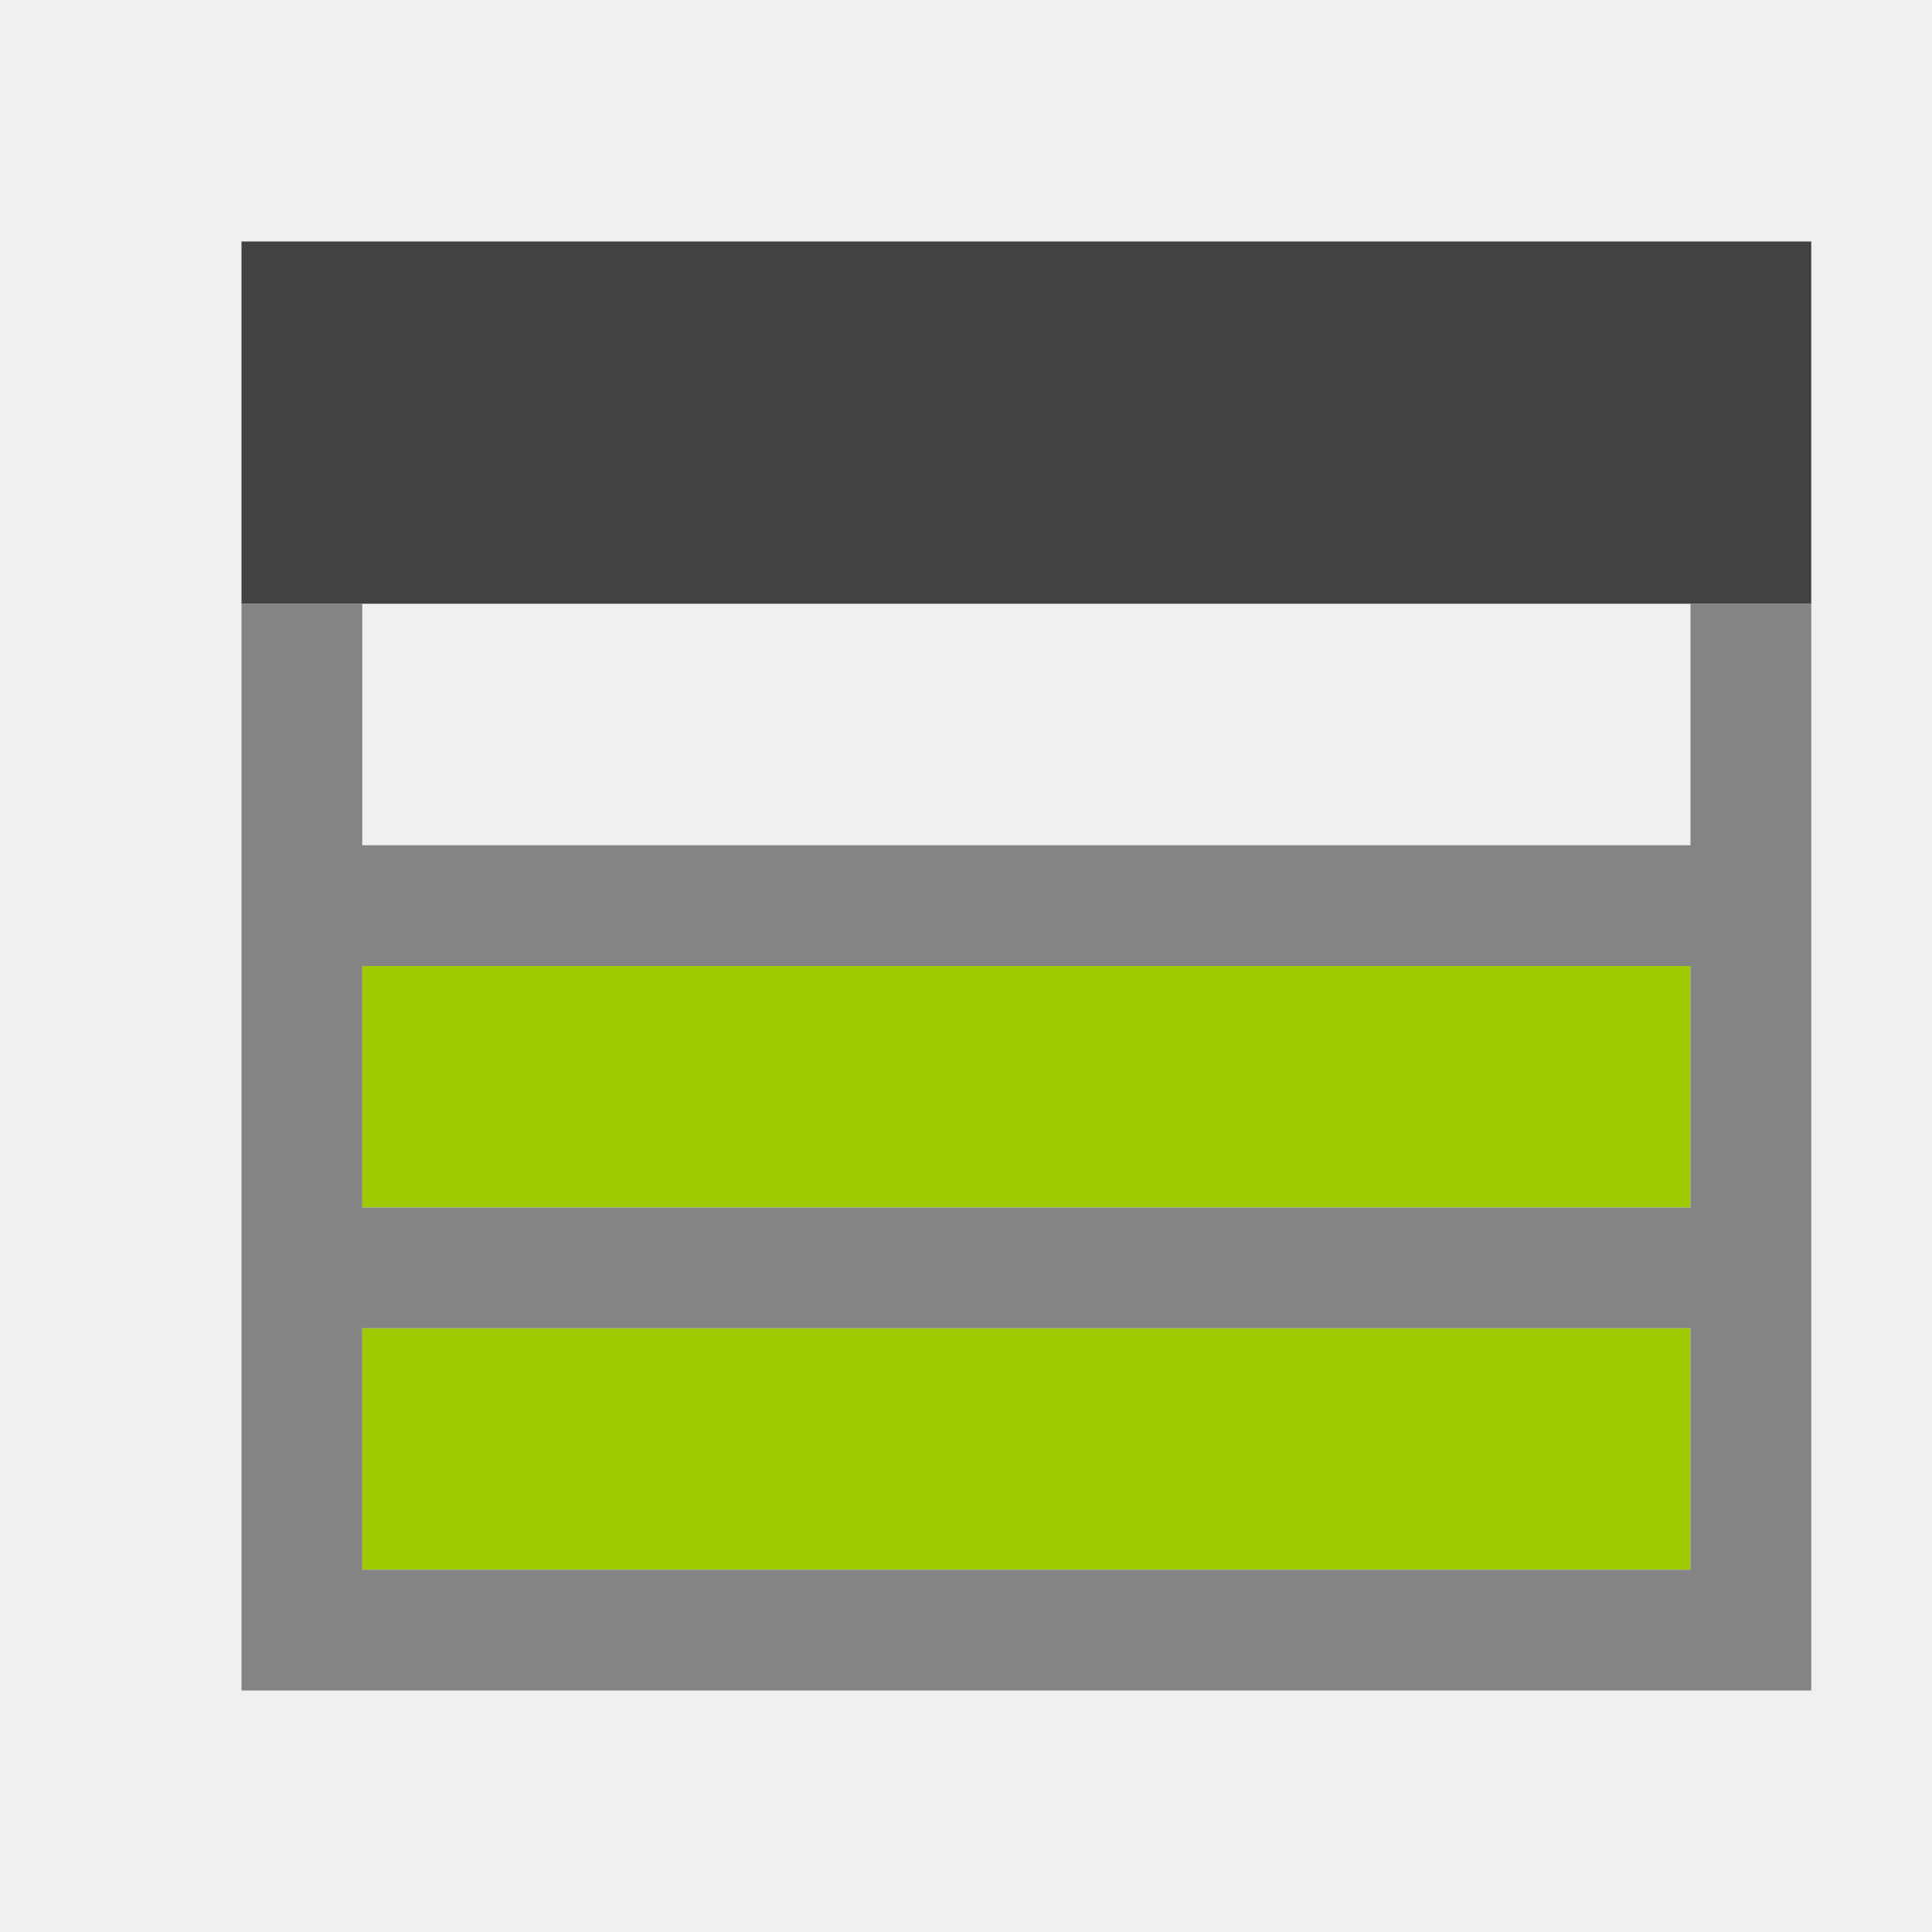
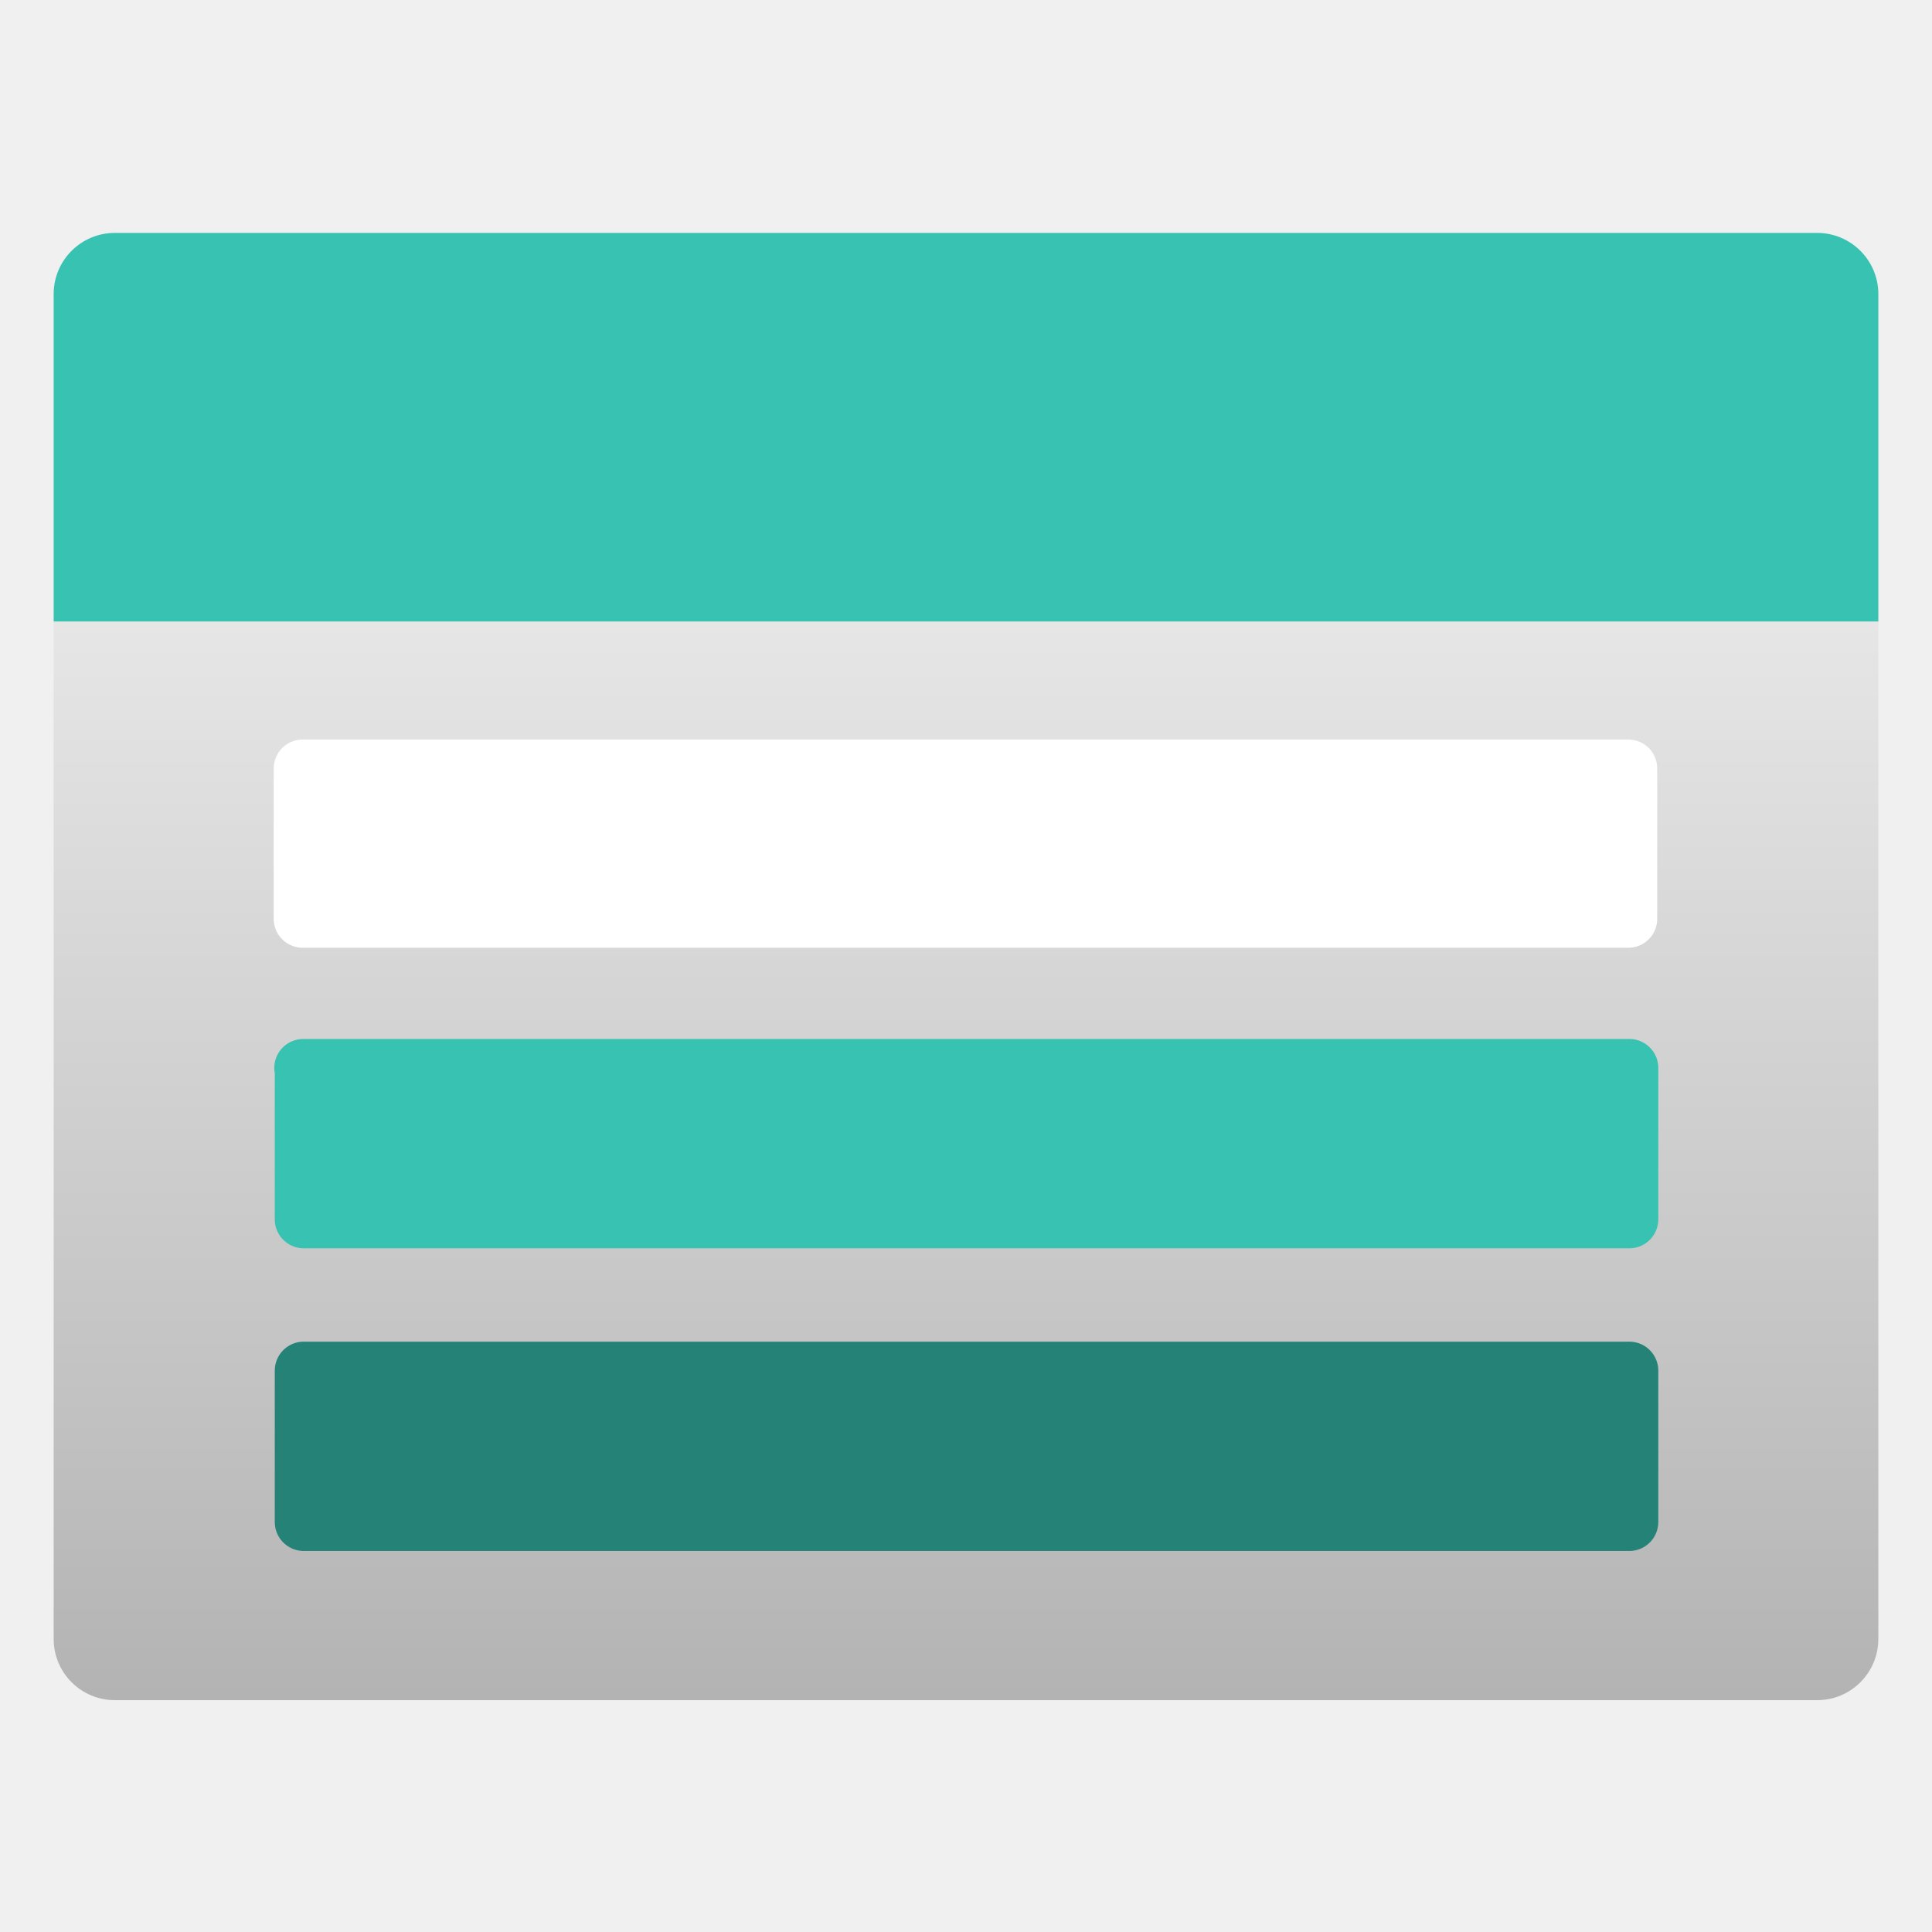
- <svg xmlns="http://www.w3.org/2000/svg" viewBox="0 0 16 16">
+ <svg xmlns="http://www.w3.org/2000/svg" id="f2f04349-8aee-4413-84c9-a9053611b319" width="18" height="18" viewBox="0 0 18 18">
  <defs>
-     <style>.icon-canvas-transparent,.icon-vs-out{fill:#f6f6f6;}.icon-canvas-transparent{opacity:0;}.icon-vs-bg{fill:#424242;}.graph-frame-lime{fill:#9eca00;}.icon-disabled-grey{fill:#848484;}</style>
+     <linearGradient id="ad4c4f96-09aa-4f91-ba10-5cb8ad530f74" x1="9" y1="15.83" x2="9" y2="5.79" gradientUnits="userSpaceOnUse">
+       <stop offset="0" stop-color="#b3b3b3" />
+       <stop offset="0.26" stop-color="#c1c1c1" />
+       <stop offset="1" stop-color="#e6e6e6" />
+     </linearGradient>
  </defs>
-   <g id="canvas">
-     <path class="icon-canvas-transparent" d="M16,16H0V0H16Z" />
-   </g>
-   <g id="outline" style="display: none;">
-     <path class="icon-vs-out" d="M16,1V15H1V1Z" style="display: none;" />
-   </g>
-   <g id="iconBg">
-     <path class="icon-vs-bg" d="M15,5H2V2H15Z" />
-     <path class="graph-frame-lime" d="M14,8v2H3V8ZM3,13H14V11H3Z" />
-     <path class="icon-disabled-grey" d="M14,5V7H3V5H2v9H15V5Zm0,8H3V11H14Zm0-3H3V8H14Z" />
-   </g>
+   <path d="M.5,5.79h17a0,0,0,0,1,0,0v9.48a.57.57,0,0,1-.57.57H1.07a.57.57,0,0,1-.57-.57V5.79A0,0,0,0,1,.5,5.79Z" fill="url(#ad4c4f96-09aa-4f91-ba10-5cb8ad530f74)" />
+   <path d="M1.07,2.17H16.93a.57.57,0,0,1,.57.57V5.79a0,0,0,0,1,0,0H.5a0,0,0,0,1,0,0V2.73A.57.57,0,0,1,1.07,2.17Z" fill="#37c2b1" />
+   <path d="M2.81,6.89H15.18a.27.27,0,0,1,.26.27v1.4a.27.27,0,0,1-.26.27H2.81a.27.27,0,0,1-.26-.27V7.16A.27.27,0,0,1,2.81,6.89Z" fill="#fff" />
+   <path d="M2.82,9.68H15.19a.27.27,0,0,1,.26.27v1.41a.27.27,0,0,1-.26.27H2.82a.27.27,0,0,1-.26-.27V10A.27.27,0,0,1,2.82,9.68Z" fill="#37c2b1" />
+   <path d="M2.82,12.5H15.19a.27.27,0,0,1,.26.27v1.41a.27.27,0,0,1-.26.27H2.82a.27.27,0,0,1-.26-.27V12.77A.27.27,0,0,1,2.82,12.5Z" fill="#258277" />
</svg>
